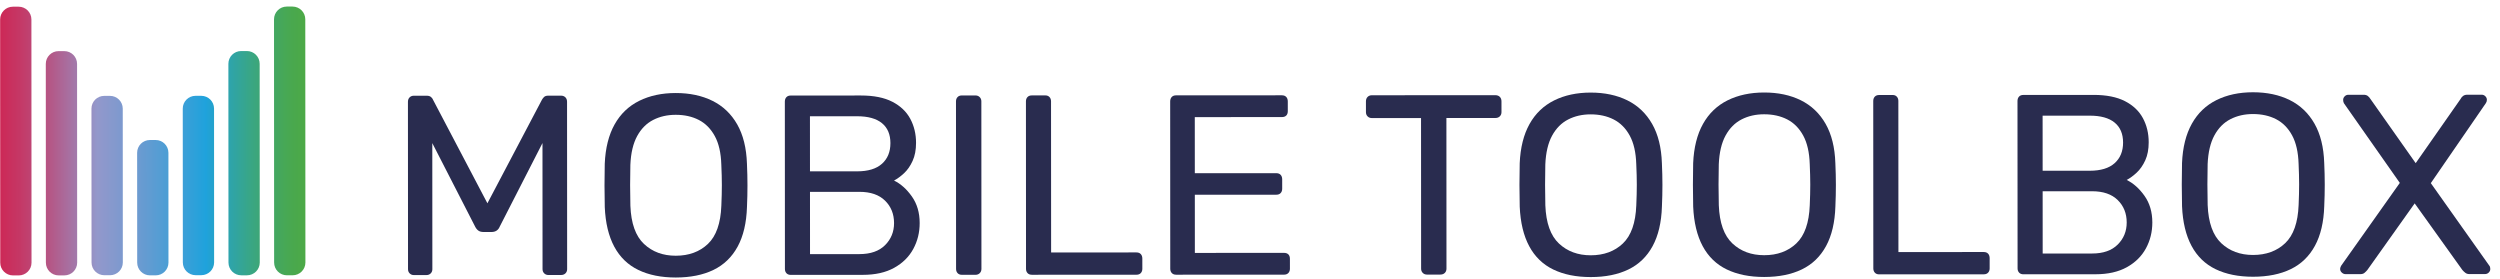
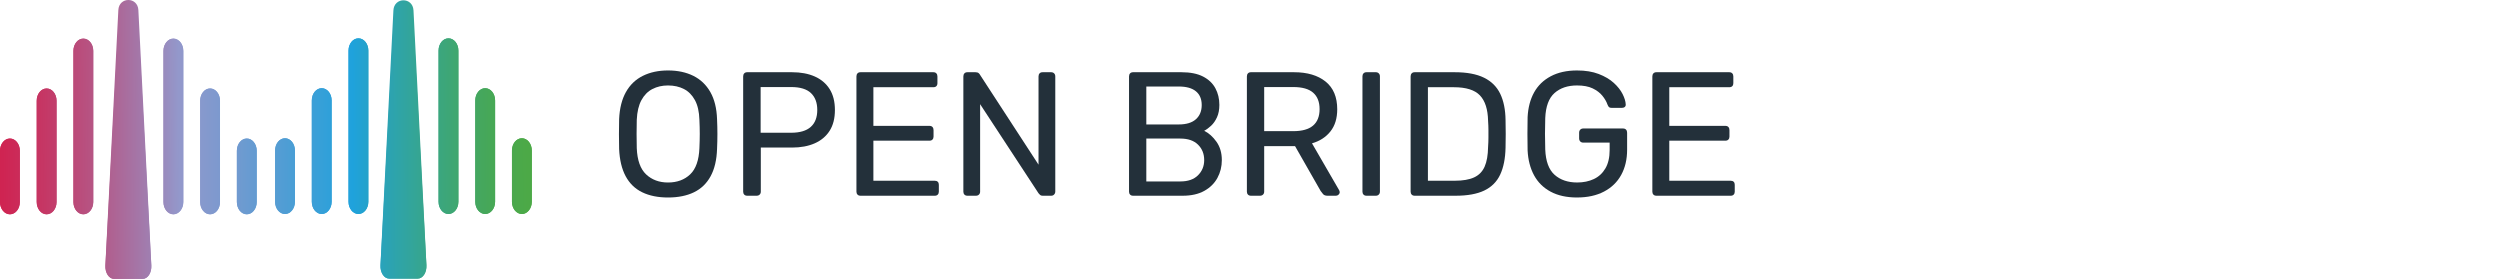
- <svg xmlns="http://www.w3.org/2000/svg" width="251" height="28" viewBox="0 0 251 28" fill="none">
-   <path d="M6.457 5.133L5.878 5.133C5.171 5.133 4.597 5.707 4.598 6.415L4.607 26.369C4.608 27.077 5.182 27.65 5.889 27.65L6.467 27.649C7.175 27.649 7.748 27.075 7.748 26.368L7.738 6.413C7.738 5.706 7.164 5.132 6.457 5.133Z" fill="url(#paint0_linear_616_14642)" />
-   <path d="M1.872 0.672L1.294 0.672C0.586 0.673 0.013 1.247 0.013 1.954L0.025 26.372C0.025 27.079 0.599 27.652 1.307 27.652L1.885 27.652C2.593 27.651 3.166 27.078 3.165 26.37L3.154 1.953C3.153 1.245 2.579 0.672 1.872 0.672Z" fill="url(#paint1_linear_616_14642)" />
-   <path d="M24.788 5.124L24.21 5.124C23.503 5.125 22.929 5.698 22.93 6.406L22.939 26.36C22.94 27.068 23.513 27.641 24.221 27.641L24.799 27.641C25.507 27.64 26.08 27.067 26.08 26.359L26.07 6.404C26.07 5.697 25.496 5.124 24.788 5.124Z" fill="url(#paint2_linear_616_14642)" />
-   <path d="M29.369 0.659L28.791 0.659C28.084 0.66 27.51 1.233 27.511 1.941L27.522 26.358C27.523 27.066 28.097 27.639 28.804 27.639L29.383 27.638C30.09 27.638 30.663 27.064 30.663 26.357L30.651 1.939C30.651 1.232 30.077 0.659 29.369 0.659Z" fill="url(#paint3_linear_616_14642)" />
-   <path d="M15.627 14.057L15.049 14.057C14.341 14.057 13.768 14.631 13.768 15.338L13.774 26.365C13.774 27.072 14.348 27.646 15.055 27.645L15.634 27.645C16.341 27.645 16.914 27.071 16.914 26.363L16.909 15.337C16.908 14.63 16.334 14.056 15.627 14.057Z" fill="url(#paint4_linear_616_14642)" />
-   <path d="M20.208 9.62L19.63 9.62C18.922 9.621 18.349 10.195 18.349 10.902L18.357 26.347C18.357 27.055 18.931 27.628 19.638 27.628L20.217 27.628C20.924 27.627 21.498 27.053 21.497 26.346L21.49 10.9C21.489 10.193 20.916 9.62 20.208 9.62Z" fill="url(#paint5_linear_616_14642)" />
-   <path d="M11.042 9.625L10.464 9.625C9.756 9.625 9.183 10.199 9.183 10.906L9.191 26.352C9.191 27.059 9.765 27.633 10.472 27.632L11.051 27.632C11.758 27.631 12.332 27.058 12.331 26.35L12.324 10.905C12.323 10.197 11.749 9.624 11.042 9.625Z" fill="url(#paint6_linear_616_14642)" />
-   <path d="M41.557 27.617C41.385 27.617 41.244 27.562 41.133 27.45C41.021 27.339 40.965 27.198 40.965 27.026L40.957 10.227C40.957 10.039 41.012 9.889 41.124 9.777C41.235 9.666 41.377 9.61 41.548 9.61L42.834 9.609C43.04 9.609 43.195 9.66 43.298 9.763C43.401 9.866 43.461 9.952 43.478 10.021L48.936 20.411L54.411 10.015C54.445 9.947 54.51 9.861 54.604 9.758C54.698 9.655 54.848 9.603 55.054 9.603L56.315 9.603C56.503 9.603 56.653 9.659 56.765 9.77C56.876 9.881 56.932 10.031 56.932 10.22L56.941 27.018C56.941 27.19 56.885 27.331 56.773 27.443C56.662 27.554 56.512 27.61 56.324 27.61L55.062 27.611C54.891 27.611 54.749 27.555 54.638 27.444C54.526 27.332 54.471 27.191 54.471 27.019L54.465 14.363L50.173 22.751C50.104 22.923 50.001 23.056 49.864 23.15C49.727 23.244 49.556 23.292 49.35 23.292L48.552 23.292C48.329 23.292 48.153 23.245 48.025 23.151C47.896 23.057 47.788 22.924 47.703 22.752L43.403 14.368L43.409 27.024C43.409 27.196 43.353 27.338 43.242 27.449C43.13 27.561 42.989 27.616 42.818 27.616L41.557 27.617L41.557 27.617Z" fill="#292C4F" />
-   <path d="M67.848 27.862C66.39 27.862 65.138 27.61 64.092 27.105C63.046 26.599 62.239 25.819 61.672 24.765C61.106 23.71 60.788 22.386 60.719 20.791C60.701 20.037 60.692 19.312 60.692 18.617C60.691 17.922 60.7 17.198 60.717 16.443C60.784 14.866 61.114 13.549 61.705 12.494C62.296 11.439 63.119 10.65 64.174 10.126C65.228 9.603 66.45 9.34 67.839 9.34C69.245 9.339 70.476 9.6 71.531 10.123C72.586 10.646 73.413 11.434 74.015 12.488C74.615 13.543 74.942 14.859 74.994 16.436C75.028 17.191 75.046 17.915 75.046 18.61C75.047 19.305 75.03 20.03 74.996 20.784C74.945 22.379 74.633 23.704 74.059 24.759C73.484 25.814 72.675 26.595 71.629 27.101C70.583 27.607 69.323 27.861 67.848 27.862L67.848 27.862ZM67.847 25.675C69.168 25.674 70.243 25.279 71.075 24.49C71.906 23.701 72.356 22.423 72.423 20.656C72.457 19.885 72.474 19.195 72.474 18.586C72.474 17.977 72.456 17.296 72.421 16.541C72.386 15.357 72.168 14.397 71.764 13.66C71.361 12.923 70.824 12.383 70.156 12.04C69.487 11.697 68.714 11.526 67.84 11.527C67 11.527 66.245 11.699 65.577 12.042C64.908 12.386 64.372 12.926 63.97 13.663C63.567 14.401 63.34 15.362 63.289 16.545C63.272 17.3 63.264 17.981 63.264 18.59C63.264 19.199 63.273 19.889 63.291 20.661C63.36 22.428 63.816 23.705 64.657 24.493C65.497 25.282 66.561 25.676 67.847 25.675Z" fill="#292C4F" />
-   <path d="M79.398 27.599C79.209 27.599 79.063 27.543 78.96 27.432C78.858 27.321 78.806 27.179 78.806 27.007L78.798 10.209C78.798 10.021 78.849 9.871 78.952 9.759C79.055 9.648 79.2 9.592 79.389 9.592L86.438 9.588C87.725 9.588 88.775 9.797 89.59 10.217C90.404 10.637 91.005 11.207 91.391 11.927C91.777 12.647 91.971 13.453 91.971 14.345C91.971 15.048 91.856 15.652 91.624 16.158C91.394 16.664 91.106 17.076 90.764 17.394C90.42 17.712 90.086 17.956 89.761 18.127C90.43 18.453 91.026 18.985 91.549 19.721C92.072 20.459 92.335 21.35 92.335 22.396C92.336 23.34 92.121 24.206 91.693 24.995C91.265 25.784 90.627 26.415 89.778 26.887C88.929 27.359 87.878 27.595 86.626 27.595L79.398 27.599L79.398 27.599ZM81.322 17.205L86.056 17.203C87.153 17.202 87.985 16.949 88.55 16.443C89.116 15.937 89.399 15.246 89.398 14.371C89.398 13.496 89.115 12.828 88.548 12.365C87.983 11.903 87.15 11.672 86.053 11.672L81.319 11.674L81.322 17.205ZM81.326 25.514L86.292 25.512C87.406 25.511 88.263 25.211 88.864 24.61C89.463 24.01 89.763 23.272 89.763 22.398C89.762 21.489 89.462 20.738 88.861 20.147C88.26 19.556 87.403 19.26 86.289 19.261L81.323 19.263L81.326 25.514Z" fill="#292C4F" />
-   <path d="M96.581 27.591C96.393 27.591 96.247 27.535 96.144 27.424C96.041 27.312 95.99 27.171 95.99 26.999L95.981 10.175C95.981 10.004 96.033 9.862 96.136 9.751C96.238 9.639 96.384 9.583 96.573 9.583L97.936 9.583C98.107 9.583 98.249 9.638 98.361 9.75C98.472 9.861 98.528 10.003 98.528 10.174L98.536 26.998C98.536 27.17 98.48 27.311 98.369 27.422C98.258 27.534 98.116 27.59 97.945 27.59L96.581 27.59L96.581 27.591Z" fill="#292C4F" />
-   <path d="M103.604 27.587C103.415 27.587 103.269 27.532 103.166 27.42C103.064 27.309 103.012 27.168 103.012 26.996L103.004 10.172C103.004 10.001 103.055 9.859 103.158 9.747C103.26 9.636 103.406 9.58 103.595 9.58L104.959 9.579C105.129 9.579 105.267 9.635 105.37 9.746C105.473 9.858 105.524 10 105.524 10.171L105.532 25.348L114.098 25.344C114.287 25.344 114.433 25.4 114.535 25.511C114.639 25.623 114.69 25.773 114.69 25.961L114.691 26.99C114.691 27.162 114.64 27.303 114.536 27.415C114.434 27.526 114.288 27.582 114.099 27.582L103.603 27.587L103.604 27.587Z" fill="#292C4F" />
-   <path d="M118.086 27.58C117.897 27.58 117.752 27.525 117.649 27.413C117.546 27.302 117.495 27.161 117.494 26.989L117.486 10.191C117.486 10.002 117.538 9.852 117.64 9.74C117.743 9.629 117.889 9.573 118.078 9.573L128.702 9.568C128.891 9.568 129.036 9.624 129.14 9.735C129.243 9.846 129.294 9.996 129.294 10.185L129.295 11.162C129.295 11.351 129.243 11.497 129.141 11.6C129.037 11.703 128.892 11.754 128.703 11.754L119.957 11.759L119.96 17.392L128.14 17.388C128.328 17.388 128.475 17.444 128.577 17.555C128.68 17.667 128.732 17.817 128.732 18.005L128.732 18.957C128.732 19.129 128.681 19.27 128.578 19.382C128.476 19.494 128.329 19.549 128.141 19.549L119.961 19.553L119.964 25.392L128.915 25.388C129.104 25.388 129.25 25.44 129.353 25.542C129.456 25.645 129.507 25.791 129.507 25.98L129.508 26.983C129.508 27.155 129.457 27.296 129.354 27.407C129.251 27.519 129.105 27.575 128.917 27.575L118.086 27.58L118.086 27.58Z" fill="#292C4F" />
-   <path d="M143.271 27.568C143.1 27.568 142.958 27.513 142.847 27.401C142.735 27.29 142.68 27.148 142.68 26.977L142.672 11.851L137.733 11.853C137.561 11.853 137.42 11.798 137.308 11.686C137.196 11.575 137.141 11.433 137.141 11.262L137.14 10.181C137.14 9.993 137.196 9.843 137.307 9.731C137.419 9.62 137.56 9.563 137.732 9.563L150.131 9.557C150.32 9.557 150.47 9.613 150.581 9.724C150.693 9.836 150.748 9.986 150.748 10.174L150.749 11.255C150.749 11.427 150.694 11.568 150.582 11.68C150.471 11.791 150.321 11.847 150.132 11.847L145.219 11.85L145.226 26.975C145.226 27.147 145.17 27.289 145.059 27.4C144.947 27.512 144.797 27.567 144.609 27.567L143.271 27.568L143.271 27.568Z" fill="#292C4F" />
-   <path d="M159.709 27.817C158.252 27.818 156.999 27.565 155.953 27.06C154.907 26.555 154.1 25.775 153.534 24.72C152.967 23.666 152.649 22.341 152.58 20.747C152.562 19.992 152.553 19.267 152.553 18.573C152.553 17.878 152.561 17.154 152.578 16.399C152.645 14.821 152.975 13.505 153.566 12.45C154.157 11.395 154.98 10.606 156.035 10.082C157.089 9.558 158.312 9.296 159.7 9.295C161.106 9.295 162.338 9.556 163.392 10.078C164.447 10.601 165.275 11.389 165.876 12.444C166.477 13.498 166.803 14.814 166.855 16.392C166.89 17.147 166.907 17.871 166.908 18.566C166.908 19.26 166.891 19.985 166.857 20.74C166.807 22.334 166.494 23.659 165.92 24.714C165.346 25.769 164.536 26.55 163.49 27.056C162.445 27.563 161.184 27.817 159.709 27.817L159.709 27.817ZM159.708 25.631C161.029 25.63 162.105 25.235 162.936 24.446C163.767 23.657 164.217 22.379 164.284 20.612C164.319 19.84 164.335 19.15 164.335 18.541C164.335 17.933 164.317 17.251 164.282 16.496C164.247 15.313 164.029 14.353 163.626 13.615C163.222 12.878 162.686 12.338 162.017 11.996C161.348 11.653 160.576 11.482 159.701 11.482C158.861 11.482 158.107 11.654 157.438 11.998C156.769 12.341 156.233 12.882 155.831 13.619C155.428 14.357 155.202 15.317 155.15 16.501C155.134 17.256 155.125 17.937 155.126 18.546C155.126 19.155 155.135 19.845 155.152 20.616C155.221 22.383 155.677 23.661 156.518 24.449C157.358 25.237 158.422 25.631 159.708 25.631Z" fill="#292C4F" />
-   <path d="M177.125 27.809C175.667 27.81 174.414 27.557 173.368 27.052C172.322 26.547 171.516 25.766 170.949 24.712C170.383 23.657 170.064 22.333 169.995 20.738C169.978 19.984 169.969 19.259 169.969 18.564C169.968 17.869 169.976 17.145 169.993 16.39C170.061 14.813 170.391 13.496 170.982 12.441C171.573 11.386 172.396 10.597 173.451 10.073C174.505 9.55 175.727 9.288 177.116 9.287C178.522 9.286 179.753 9.547 180.808 10.07C181.862 10.593 182.69 11.381 183.292 12.435C183.892 13.49 184.219 14.806 184.27 16.384C184.305 17.138 184.323 17.863 184.323 18.557C184.323 19.252 184.307 19.977 184.273 20.731C184.222 22.326 183.91 23.651 183.336 24.706C182.761 25.761 181.952 26.542 180.906 27.048C179.86 27.554 178.6 27.808 177.125 27.809L177.125 27.809ZM177.124 25.622C178.444 25.622 179.52 25.227 180.352 24.438C181.183 23.648 181.633 22.37 181.7 20.604C181.734 19.832 181.751 19.142 181.751 18.533C181.75 17.924 181.733 17.243 181.698 16.488C181.663 15.304 181.444 14.345 181.041 13.607C180.638 12.87 180.101 12.33 179.433 11.987C178.764 11.645 177.991 11.473 177.117 11.474C176.276 11.474 175.522 11.646 174.853 11.989C174.185 12.333 173.649 12.873 173.246 13.611C172.843 14.349 172.617 15.309 172.566 16.492C172.549 17.247 172.541 17.929 172.541 18.537C172.541 19.146 172.55 19.837 172.568 20.608C172.637 22.375 173.093 23.652 173.933 24.441C174.774 25.229 175.838 25.623 177.124 25.622Z" fill="#292C4F" />
-   <path d="M188.674 27.546C188.485 27.546 188.34 27.491 188.237 27.379C188.134 27.268 188.082 27.127 188.082 26.955L188.074 10.131C188.074 9.96 188.126 9.818 188.228 9.706C188.331 9.595 188.477 9.539 188.665 9.539L190.029 9.538C190.2 9.538 190.338 9.594 190.44 9.705C190.544 9.817 190.595 9.959 190.595 10.13L190.602 25.307L199.169 25.303C199.358 25.303 199.503 25.359 199.606 25.47C199.709 25.582 199.76 25.732 199.761 25.92L199.761 26.949C199.761 27.121 199.71 27.262 199.607 27.374C199.504 27.485 199.359 27.541 199.17 27.541L188.674 27.546L188.674 27.546Z" fill="#292C4F" />
-   <path d="M203.156 27.539C202.968 27.539 202.822 27.484 202.719 27.372C202.616 27.261 202.565 27.12 202.565 26.948L202.556 10.149C202.556 9.961 202.608 9.811 202.711 9.699C202.813 9.588 202.959 9.532 203.148 9.532L210.197 9.528C211.483 9.528 212.533 9.738 213.348 10.157C214.163 10.577 214.763 11.147 215.15 11.867C215.536 12.587 215.729 13.393 215.729 14.285C215.73 14.988 215.615 15.593 215.383 16.099C215.152 16.605 214.864 17.016 214.522 17.334C214.179 17.652 213.845 17.896 213.519 18.068C214.188 18.393 214.784 18.925 215.308 19.662C215.831 20.399 216.093 21.291 216.094 22.337C216.094 23.28 215.88 24.146 215.452 24.935C215.023 25.724 214.385 26.355 213.536 26.827C212.688 27.299 211.637 27.535 210.385 27.536L203.156 27.539L203.156 27.539ZM205.081 17.145L209.814 17.143C210.912 17.142 211.743 16.89 212.309 16.383C212.875 15.877 213.157 15.187 213.157 14.312C213.157 13.437 212.873 12.769 212.307 12.306C211.741 11.843 210.909 11.612 209.812 11.612L205.078 11.615L205.081 17.145ZM205.085 25.455L210.05 25.452C211.164 25.452 212.022 25.151 212.622 24.55C213.222 23.95 213.522 23.212 213.521 22.338C213.521 21.429 213.22 20.679 212.62 20.087C212.019 19.496 211.161 19.201 210.047 19.201L205.082 19.203L205.085 25.455Z" fill="#292C4F" />
-   <path d="M226.206 27.785C224.749 27.786 223.496 27.533 222.45 27.028C221.404 26.523 220.598 25.743 220.031 24.688C219.465 23.634 219.146 22.309 219.077 20.714C219.059 19.96 219.05 19.235 219.05 18.541C219.05 17.846 219.058 17.122 219.075 16.367C219.142 14.789 219.473 13.473 220.064 12.418C220.654 11.363 221.477 10.574 222.532 10.05C223.586 9.526 224.809 9.264 226.197 9.263C227.604 9.263 228.835 9.524 229.889 10.046C230.944 10.569 231.772 11.357 232.373 12.412C232.974 13.466 233.3 14.782 233.352 16.36C233.387 17.115 233.404 17.839 233.405 18.534C233.405 19.228 233.388 19.953 233.354 20.707C233.304 22.302 232.992 23.627 232.417 24.682C231.843 25.737 231.033 26.518 229.987 27.024C228.942 27.53 227.681 27.785 226.206 27.785L226.206 27.785ZM226.205 25.599C227.526 25.598 228.602 25.203 229.433 24.414C230.264 23.625 230.714 22.347 230.782 20.58C230.816 19.808 230.832 19.118 230.832 18.509C230.832 17.901 230.814 17.219 230.78 16.464C230.744 15.281 230.526 14.321 230.123 13.583C229.719 12.846 229.183 12.306 228.514 11.963C227.845 11.621 227.073 11.45 226.199 11.45C225.358 11.45 224.604 11.622 223.935 11.966C223.266 12.309 222.73 12.85 222.328 13.587C221.925 14.325 221.699 15.285 221.647 16.469C221.631 17.223 221.622 17.905 221.623 18.514C221.623 19.123 221.632 19.813 221.649 20.584C221.718 22.351 222.174 23.628 223.015 24.417C223.855 25.205 224.919 25.599 226.205 25.599Z" fill="#292C4F" />
-   <path d="M235.492 27.523C235.354 27.524 235.23 27.472 235.119 27.369C235.007 27.267 234.951 27.147 234.951 27.009C234.951 26.941 234.964 26.877 234.99 26.816C235.016 26.756 235.037 26.709 235.055 26.675L240.941 18.363L235.329 10.365C235.278 10.262 235.252 10.151 235.252 10.031C235.252 9.894 235.303 9.774 235.406 9.671C235.509 9.568 235.629 9.516 235.766 9.516L237.309 9.515C237.481 9.515 237.619 9.554 237.721 9.631C237.824 9.708 237.918 9.815 238.004 9.953L242.535 16.381L247.034 9.948C247.102 9.811 247.192 9.704 247.303 9.626C247.415 9.549 247.548 9.51 247.702 9.51L249.169 9.51C249.306 9.51 249.426 9.561 249.528 9.664C249.632 9.767 249.683 9.887 249.683 10.024C249.683 10.144 249.649 10.255 249.58 10.358L244.054 18.387L249.923 26.668C249.957 26.702 249.982 26.749 250 26.809C250.017 26.869 250.026 26.934 250.026 27.002C250.026 27.139 249.975 27.259 249.872 27.362C249.769 27.465 249.64 27.517 249.486 27.517L247.917 27.517C247.762 27.517 247.629 27.475 247.518 27.389C247.406 27.303 247.308 27.209 247.222 27.106L242.434 20.42L237.678 27.111C237.592 27.214 237.498 27.308 237.395 27.394C237.293 27.48 237.155 27.523 236.984 27.523L235.492 27.523L235.492 27.523Z" fill="#292C4F" />
+ <svg xmlns="http://www.w3.org/2000/svg" xmlns:xlink="http://www.w3.org/1999/xlink" width="251" height="28" viewBox="0 0 251 28" fill="none">
  <defs>
-     <linearGradient id="paint0_linear_616_14642" x1="-2.148" y1="16.395" x2="32.987" y2="16.378" gradientUnits="userSpaceOnUse">
-       <stop stop-color="#D31E4B" />
-       <stop offset="0.048" stop-color="#CF2452" />
-       <stop offset="0.118" stop-color="#C53765" />
-       <stop offset="0.202" stop-color="#B55685" />
-       <stop offset="0.295" stop-color="#9F80B2" />
-       <stop offset="0.342" stop-color="#9398CB" />
-       <stop offset="0.41" stop-color="#7E99CE" />
-       <stop offset="0.551" stop-color="#489ED5" />
-       <stop offset="0.653" stop-color="#1FA2DC" />
-       <stop offset="0.713" stop-color="#2BA3B4" />
-       <stop offset="0.793" stop-color="#39A685" />
-       <stop offset="0.864" stop-color="#43A763" />
-       <stop offset="0.923" stop-color="#49A84E" />
-       <stop offset="0.962" stop-color="#4CA947" />
+     <linearGradient id="linear-gradient" x1="-5.162" y1="35.031" x2="108.903" y2="34.441" gradientUnits="userSpaceOnUse">
+       <stop offset="0" stop-color="#d31e4b" />
+       <stop offset="0.05" stop-color="#cf2452" />
+       <stop offset="0.123" stop-color="#c53765" />
+       <stop offset="0.211" stop-color="#b55685" />
+       <stop offset="0.309" stop-color="#9f80b2" />
+       <stop offset="0.357" stop-color="#9398cb" />
+       <stop offset="0.424" stop-color="#7e99ce" />
+       <stop offset="0.56" stop-color="#489ed5" />
+       <stop offset="0.659" stop-color="#1fa2dc" />
+       <stop offset="0.718" stop-color="#2ba3b4" />
+       <stop offset="0.796" stop-color="#39a685" />
+       <stop offset="0.866" stop-color="#43a763" />
+       <stop offset="0.924" stop-color="#49a84e" />
+       <stop offset="0.962" stop-color="#4ca947" />
    </linearGradient>
-     <linearGradient id="paint1_linear_616_14642" x1="-2.191" y1="14.164" x2="32.94" y2="14.147" gradientUnits="userSpaceOnUse">
-       <stop stop-color="#D31E4B" />
-       <stop offset="0.047" stop-color="#CF2452" />
-       <stop offset="0.117" stop-color="#C53765" />
-       <stop offset="0.199" stop-color="#B55685" />
-       <stop offset="0.292" stop-color="#9F80B2" />
-       <stop offset="0.338" stop-color="#9398CB" />
-       <stop offset="0.408" stop-color="#7E99CE" />
-       <stop offset="0.552" stop-color="#489ED5" />
-       <stop offset="0.655" stop-color="#1FA2DC" />
-       <stop offset="0.715" stop-color="#2BA3B4" />
-       <stop offset="0.795" stop-color="#39A685" />
-       <stop offset="0.865" stop-color="#43A763" />
-       <stop offset="0.923" stop-color="#49A84E" />
-       <stop offset="0.962" stop-color="#4CA947" />
-     </linearGradient>
-     <linearGradient id="paint2_linear_616_14642" x1="-0.866" y1="16.395" x2="31.8" y2="16.379" gradientUnits="userSpaceOnUse">
-       <stop stop-color="#D31E4B" />
-       <stop offset="0.05" stop-color="#CF2452" />
-       <stop offset="0.123" stop-color="#C53765" />
-       <stop offset="0.211" stop-color="#B55685" />
-       <stop offset="0.309" stop-color="#9F80B2" />
-       <stop offset="0.357" stop-color="#9398CB" />
-       <stop offset="0.424" stop-color="#7E99CE" />
-       <stop offset="0.56" stop-color="#489ED5" />
-       <stop offset="0.659" stop-color="#1FA2DC" />
-       <stop offset="0.718" stop-color="#2BA3B4" />
-       <stop offset="0.796" stop-color="#39A685" />
-       <stop offset="0.866" stop-color="#43A763" />
-       <stop offset="0.924" stop-color="#49A84E" />
-       <stop offset="0.962" stop-color="#4CA947" />
-     </linearGradient>
-     <linearGradient id="paint3_linear_616_14642" x1="-0.867" y1="14.163" x2="31.799" y2="14.148" gradientUnits="userSpaceOnUse">
-       <stop stop-color="#D31E4B" />
-       <stop offset="0.05" stop-color="#CF2452" />
-       <stop offset="0.123" stop-color="#C53765" />
-       <stop offset="0.211" stop-color="#B55685" />
-       <stop offset="0.309" stop-color="#9F80B2" />
-       <stop offset="0.357" stop-color="#9398CB" />
-       <stop offset="0.424" stop-color="#7E99CE" />
-       <stop offset="0.56" stop-color="#489ED5" />
-       <stop offset="0.659" stop-color="#1FA2DC" />
-       <stop offset="0.718" stop-color="#2BA3B4" />
-       <stop offset="0.796" stop-color="#39A685" />
-       <stop offset="0.866" stop-color="#43A763" />
-       <stop offset="0.924" stop-color="#49A84E" />
-       <stop offset="0.962" stop-color="#4CA947" />
-     </linearGradient>
-     <linearGradient id="paint4_linear_616_14642" x1="-1.979" y1="20.859" x2="33.008" y2="20.842" gradientUnits="userSpaceOnUse">
-       <stop stop-color="#D31E4B" />
-       <stop offset="0.047" stop-color="#CF2452" />
-       <stop offset="0.116" stop-color="#C53765" />
-       <stop offset="0.199" stop-color="#B55685" />
-       <stop offset="0.291" stop-color="#9F80B2" />
-       <stop offset="0.337" stop-color="#9398CB" />
-       <stop offset="0.406" stop-color="#7E99CE" />
-       <stop offset="0.548" stop-color="#489ED5" />
-       <stop offset="0.65" stop-color="#1FA2DC" />
-       <stop offset="0.711" stop-color="#2BA3B4" />
-       <stop offset="0.792" stop-color="#39A685" />
-       <stop offset="0.864" stop-color="#43A763" />
-       <stop offset="0.923" stop-color="#49A84E" />
-       <stop offset="0.962" stop-color="#4CA947" />
-     </linearGradient>
-     <linearGradient id="paint5_linear_616_14642" x1="-0.865" y1="18.634" x2="31.802" y2="18.618" gradientUnits="userSpaceOnUse">
-       <stop stop-color="#D31E4B" />
-       <stop offset="0.05" stop-color="#CF2452" />
-       <stop offset="0.123" stop-color="#C53765" />
-       <stop offset="0.211" stop-color="#B55685" />
-       <stop offset="0.309" stop-color="#9F80B2" />
-       <stop offset="0.357" stop-color="#9398CB" />
-       <stop offset="0.424" stop-color="#7E99CE" />
-       <stop offset="0.56" stop-color="#489ED5" />
-       <stop offset="0.659" stop-color="#1FA2DC" />
-       <stop offset="0.718" stop-color="#2BA3B4" />
-       <stop offset="0.796" stop-color="#39A685" />
-       <stop offset="0.866" stop-color="#43A763" />
-       <stop offset="0.924" stop-color="#49A84E" />
-       <stop offset="0.962" stop-color="#4CA947" />
-     </linearGradient>
-     <linearGradient id="paint6_linear_616_14642" x1="-2.058" y1="18.635" x2="32.953" y2="18.618" gradientUnits="userSpaceOnUse">
-       <stop stop-color="#D31E4B" />
-       <stop offset="0.047" stop-color="#CF2452" />
-       <stop offset="0.116" stop-color="#C53765" />
-       <stop offset="0.199" stop-color="#B55685" />
-       <stop offset="0.291" stop-color="#9F80B2" />
-       <stop offset="0.337" stop-color="#9398CB" />
-       <stop offset="0.406" stop-color="#7E99CE" />
-       <stop offset="0.548" stop-color="#489ED5" />
-       <stop offset="0.65" stop-color="#1FA2DC" />
-       <stop offset="0.711" stop-color="#2BA3B4" />
-       <stop offset="0.792" stop-color="#39A685" />
-       <stop offset="0.864" stop-color="#43A763" />
-       <stop offset="0.922" stop-color="#49A84E" />
-       <stop offset="0.962" stop-color="#4CA947" />
-     </linearGradient>
+     <linearGradient id="linear-gradient-2" x1="-5.188" y1="30.103" x2="108.878" y2="29.513" xlink:href="#linear-gradient" />
+     <linearGradient id="linear-gradient-3" x1="-5.213" y1="25.196" x2="108.852" y2="24.606" xlink:href="#linear-gradient" />
+     <linearGradient id="linear-gradient-4" x1="-5.161" y1="35.273" x2="108.904" y2="34.684" xlink:href="#linear-gradient" />
+     <linearGradient id="linear-gradient-5" x1="-5.187" y1="30.271" x2="108.879" y2="29.681" xlink:href="#linear-gradient" />
+     <linearGradient id="linear-gradient-6" x1="-5.213" y1="25.288" x2="108.853" y2="24.698" xlink:href="#linear-gradient" />
+     <linearGradient id="linear-gradient-7" x1="-5.183" y1="31.122" x2="108.883" y2="30.532" xlink:href="#linear-gradient" />
+     <linearGradient id="linear-gradient-8" x1="-5.161" y1="35.257" x2="108.904" y2="34.667" xlink:href="#linear-gradient" />
+     <linearGradient id="linear-gradient-9" x1="-5.187" y1="30.329" x2="108.879" y2="29.739" xlink:href="#linear-gradient" />
+     <linearGradient id="linear-gradient-10" x1="-5.212" y1="25.422" x2="108.853" y2="24.832" xlink:href="#linear-gradient" />
+     <linearGradient id="linear-gradient-11" x1="-5.16" y1="35.5" x2="108.906" y2="34.91" xlink:href="#linear-gradient" />
+     <linearGradient id="linear-gradient-12" x1="-5.186" y1="30.497" x2="108.88" y2="29.907" xlink:href="#linear-gradient" />
+     <linearGradient id="linear-gradient-13" x1="-5.212" y1="25.515" x2="108.854" y2="24.925" xlink:href="#linear-gradient" />
+     <linearGradient id="linear-gradient-14" x1="-5.19" y1="29.745" x2="108.876" y2="29.155" xlink:href="#linear-gradient" />
+     <linearGradient id="linear-gradient-15" x1="-5.188" y1="30.103" x2="108.878" y2="29.513" xlink:href="#linear-gradient" />
+     <linearGradient id="linear-gradient-16" x1="-5.213" y1="25.196" x2="108.852" y2="24.606" xlink:href="#linear-gradient" />
+     <linearGradient id="linear-gradient-17" x1="-5.161" y1="35.273" x2="108.904" y2="34.684" xlink:href="#linear-gradient" />
+     <linearGradient id="linear-gradient-18" x1="-5.187" y1="30.271" x2="108.879" y2="29.681" xlink:href="#linear-gradient" />
+     <linearGradient id="linear-gradient-19" x1="-5.213" y1="25.288" x2="108.853" y2="24.698" xlink:href="#linear-gradient" />
+     <linearGradient id="linear-gradient-20" x1="-5.199" y1="27.827" x2="108.867" y2="27.237" xlink:href="#linear-gradient" />
+     <linearGradient id="linear-gradient-21" x1="-5.161" y1="35.257" x2="108.904" y2="34.667" xlink:href="#linear-gradient" />
+     <linearGradient id="linear-gradient-22" x1="-5.187" y1="30.329" x2="108.879" y2="29.739" xlink:href="#linear-gradient" />
+     <linearGradient id="linear-gradient-23" x1="-5.212" y1="25.422" x2="108.853" y2="24.832" xlink:href="#linear-gradient" />
+     <linearGradient id="linear-gradient-24" x1="-5.16" y1="35.5" x2="108.906" y2="34.91" xlink:href="#linear-gradient" />
+     <linearGradient id="linear-gradient-25" x1="-5.186" y1="30.497" x2="108.88" y2="29.907" xlink:href="#linear-gradient" />
+     <linearGradient id="linear-gradient-26" x1="-5.212" y1="25.515" x2="108.854" y2="24.925" xlink:href="#linear-gradient" />
+     <linearGradient id="linear-gradient-27" x1="-5.197" y1="28.11" x2="108.868" y2="27.52" xlink:href="#linear-gradient" />
  </defs>
+   <g id="Layer_1-2" transform="matrix(0.506127, 0, 0, 0.506127, 0, 0.000023)">
+     <path d="m1.968,27.479c-1.087,0-1.968,1.088-1.968,2.43v10.169c0,1.342.881,2.43,1.968,2.43s1.968-1.088,1.968-2.43v-10.169c0-1.342-.881-2.43-1.968-2.43Z" fill="url(#linear-gradient)" stroke-width="0" />
+     <path d="m9.249,17.549h0c-1.087,0-1.968,1.088-1.968,2.43v20.099c0,1.342.881,2.43,1.968,2.43h0c1.087,0,1.968-1.088,1.968-2.43v-20.099c0-1.342-.881-2.43-1.968-2.43Z" fill="url(#linear-gradient-2)" stroke-width="0" />
+     <path d="m16.531,7.659c-1.087,0-1.968,1.088-1.968,2.43v29.989c0,1.342.881,2.43,1.968,2.43s1.968-1.088,1.968-2.43V10.089c0-1.342-.881-2.43-1.968-2.43Z" fill="url(#linear-gradient-3)" stroke-width="0" />
+     <path d="m48.956,27.479c1.087,0,1.968,1.088,1.968,2.43v10.169c0,1.342-.881,2.43-1.968,2.43s-1.968-1.088-1.968-2.43v-10.169c0-1.342.881-2.43,1.968-2.43Z" fill="url(#linear-gradient-4)" stroke-width="0" />
+     <path d="m41.674,17.549h0c1.087,0,1.968,1.088,1.968,2.43v20.099c0,1.342-.881,2.43-1.968,2.43h0c-1.087,0-1.968-1.088-1.968-2.43v-20.099c0-1.342.881-2.43,1.968-2.43Z" fill="url(#linear-gradient-5)" stroke-width="0" />
+     <path d="m34.393,7.659c1.087,0,1.968,1.088,1.968,2.43v29.989c0,1.342-.881,2.43-1.968,2.43s-1.968-1.088-1.968-2.43V10.089c0-1.342.881-2.43,1.968-2.43Z" fill="url(#linear-gradient-6)" stroke-width="0" />
+     <path d="m23.285,8.652l-2.38,44.099c-.075,1.387.715,2.571,1.715,2.571h5.684c1.001,0,1.79-1.183,1.715-2.571l-2.38-44.099c-.148-2.75-4.205-2.75-4.354,0Z" fill="url(#linear-gradient-7)" stroke-width="0" />
+     <path d="m56.538,27.423c-1.087,0-1.968,1.088-1.968,2.43v10.169c0,1.342.881,2.43,1.968,2.43s1.968-1.088,1.968-2.43v-10.169c0-1.342-.881-2.43-1.968-2.43Z" fill="url(#linear-gradient-8)" stroke-width="0" />
+     <path d="m63.82,17.493h0c-1.087,0-1.968,1.088-1.968,2.43v20.099c0,1.342.881,2.43,1.968,2.43h0c1.087,0,1.968-1.088,1.968-2.43v-20.099c0-1.342-.881-2.43-1.968-2.43Z" fill="url(#linear-gradient-9)" stroke-width="0" />
+     <path d="m71.101,7.603c-1.087,0-1.968,1.088-1.968,2.43v29.989c0,1.342.881,2.43,1.968,2.43s1.968-1.088,1.968-2.43V10.033c0-1.342-.881-2.43-1.968-2.43Z" fill="url(#linear-gradient-10)" stroke-width="0" />
+     <path d="m103.526,27.423c1.087,0,1.968,1.088,1.968,2.43v10.169c0,1.342-.881,2.43-1.968,2.43s-1.968-1.088-1.968-2.43v-10.169c0-1.342.881-2.43,1.968-2.43Z" fill="url(#linear-gradient-11)" stroke-width="0" />
+     <path d="m96.245,17.493h0c1.087,0,1.968,1.088,1.968,2.43v20.099c0,1.342-.881,2.43-1.968,2.43h0c-1.087,0-1.968-1.088-1.968-2.43v-20.099c0-1.342.881-2.43,1.968-2.43Z" fill="url(#linear-gradient-12)" stroke-width="0" />
+     <path d="m88.963,7.603c1.087,0,1.968,1.088,1.968,2.43v29.989c0,1.342-.881,2.43-1.968,2.43s-1.968-1.088-1.968-2.43V10.033c0-1.342.881-2.43,1.968-2.43Z" fill="url(#linear-gradient-13)" stroke-width="0" />
+     <path d="m78.038,5.218l-2.562,47.477c-.075,1.387.715,2.571,1.715,2.571h5.684c1.001,0,1.79-1.183,1.715-2.571l-2.562-47.477c-.136-2.52-3.853-2.52-3.989,0Z" fill="url(#linear-gradient-14)" stroke-width="0" />
+     <path d="m132.511,39.177c-1.982,0-3.688-.345-5.109-1.033-1.424-.688-2.519-1.75-3.291-3.185-.769-1.435-1.201-3.237-1.295-5.407-.023-1.026-.035-2.013-.035-2.958,0-.945.012-1.931.035-2.958.094-2.147.543-3.938,1.348-5.373s1.926-2.508,3.361-3.22c1.434-.711,3.098-1.067,4.986-1.067,1.914,0,3.588.356,5.023,1.067,1.434.712,2.561,1.785,3.377,3.22s1.26,3.226,1.33,5.373c.047,1.027.07,2.012.07,2.958,0,.945-.023,1.931-.07,2.958-.07,2.17-.496,3.972-1.277,5.407-.783,1.435-1.885,2.497-3.309,3.185-1.422.688-3.137,1.033-5.144,1.033Zm0-2.975c1.797,0,3.262-.537,4.393-1.61s1.744-2.812,1.838-5.215c.047-1.05.07-1.989.07-2.817,0-.828-.023-1.755-.07-2.782-.047-1.61-.344-2.917-.893-3.92-.549-1.003-1.277-1.738-2.188-2.205s-1.961-.7-3.15-.7c-1.143,0-2.17.233-3.08.7s-1.639,1.202-2.188,2.205c-.549,1.004-.857,2.31-.928,3.92-.023,1.027-.035,1.954-.035,2.782,0,.829.012,1.768.035,2.817.094,2.404.713,4.142,1.855,5.215s2.59,1.61,4.34,1.61Z" fill="#23303a" stroke-width="0" />
+     <path d="m148.226,38.827c-.258,0-.455-.076-.596-.228-.139-.151-.209-.344-.209-.578V15.167c0-.256.07-.46.209-.612.141-.151.338-.228.596-.228h8.891c1.727,0,3.225.28,4.496.84s2.258,1.395,2.959,2.502c.699,1.109,1.049,2.491,1.049,4.148s-.35,3.033-1.049,4.13c-.701,1.097-1.688,1.925-2.959,2.485s-2.769.84-4.496.84h-6.195v8.75c0,.234-.076.426-.229.578-.152.152-.355.228-.611.228h-1.855Zm2.66-12.495h6.055c1.727,0,3.022-.385,3.885-1.155s1.295-1.89,1.295-3.36c0-1.447-.42-2.567-1.26-3.36-.84-.793-2.147-1.19-3.92-1.19h-6.055v9.065Z" fill="#23303a" stroke-width="0" />
+     <path d="m170.695,38.827c-.256,0-.455-.076-.594-.228-.141-.151-.211-.344-.211-.578V15.167c0-.256.07-.46.211-.612.139-.151.338-.228.594-.228h14.455c.258,0,.455.076.596.228.141.152.211.356.211.612v1.33c0,.257-.07.455-.211.595-.141.14-.338.21-.596.21h-11.898v7.665h11.129c.256,0,.455.076.596.228.139.152.209.356.209.612v1.295c0,.233-.07.426-.209.578-.141.152-.34.228-.596.228h-11.129v7.945h12.18c.256,0,.455.07.594.21.141.14.211.339.211.595v1.365c0,.234-.07.426-.211.578-.139.152-.338.228-.594.228h-14.736Z" fill="#23303a" stroke-width="0" />
+     <path d="m191.906,38.827c-.258,0-.455-.076-.596-.228-.139-.151-.209-.344-.209-.578V15.167c0-.256.07-.46.209-.612.141-.151.338-.228.596-.228h1.609c.281,0,.49.065.631.192.141.128.221.228.244.298l11.621,17.85V15.167c0-.256.07-.46.209-.612.141-.151.338-.228.596-.228h1.68c.256,0,.461.076.613.228.15.152.227.356.227.612v22.82c0,.233-.076.432-.227.595-.152.164-.346.245-.578.245h-1.68c-.258,0-.449-.07-.578-.21s-.215-.233-.262-.28l-11.586-17.675v17.36c0,.234-.076.426-.227.578-.152.152-.357.228-.613.228h-1.68Z" fill="#23303a" stroke-width="0" />
+     <path d="m224.769,38.827c-.256,0-.455-.076-.594-.228-.141-.151-.211-.344-.211-.578V15.167c0-.256.07-.46.211-.612.139-.151.338-.228.594-.228h9.592c1.75,0,3.178.286,4.287.857,1.107.572,1.924,1.348,2.449,2.328s.787,2.077.787,3.29c0,.957-.156,1.779-.473,2.467-.315.689-.705,1.248-1.172,1.68-.467.432-.922.765-1.365.998.91.443,1.721,1.167,2.434,2.17.711,1.003,1.066,2.217,1.066,3.64,0,1.283-.291,2.462-.875,3.535-.584,1.074-1.451,1.931-2.607,2.573-1.154.642-2.584.962-4.287.962h-9.836Zm2.625-14.14h6.441c1.492,0,2.625-.344,3.394-1.032.769-.688,1.154-1.627,1.154-2.818s-.385-2.1-1.154-2.73c-.769-.63-1.902-.945-3.394-.945h-6.441v7.525Zm0,11.305h6.756c1.516,0,2.684-.408,3.5-1.225.816-.816,1.225-1.82,1.225-3.01,0-1.237-.408-2.258-1.225-3.062-.816-.805-1.984-1.208-3.5-1.208h-6.756v8.505Z" fill="#23303a" stroke-width="0" />
+     <path d="m248.15,38.827c-.258,0-.455-.076-.596-.228-.139-.151-.209-.344-.209-.578V15.167c0-.256.07-.46.209-.612.141-.151.338-.228.596-.228h8.539c2.637,0,4.727.619,6.266,1.855,1.541,1.237,2.311,3.068,2.311,5.495,0,1.797-.449,3.261-1.348,4.393s-2.117,1.919-3.658,2.362l5.391,9.31c.07.14.105.269.105.385,0,.187-.076.35-.229.49s-.32.21-.508.21h-1.68c-.397,0-.688-.105-.875-.315s-.35-.42-.49-.63l-5.074-8.89h-6.125v9.03c0,.234-.076.426-.229.578-.15.152-.355.228-.611.228h-1.785Zm2.625-12.81h5.775c1.75,0,3.057-.368,3.92-1.103s1.295-1.825,1.295-3.272c0-1.423-.426-2.508-1.277-3.255-.852-.747-2.164-1.12-3.938-1.12h-5.775v8.75Z" fill="#23303a" stroke-width="0" />
+     <path d="m271.074,38.827c-.256,0-.455-.076-.594-.228-.141-.151-.211-.344-.211-.578V15.132c0-.233.07-.426.211-.578.139-.151.338-.228.594-.228h1.855c.232,0,.426.076.578.228.15.152.227.345.227.578v22.89c0,.234-.076.426-.227.578-.152.152-.346.228-.578.228h-1.855Z" fill="#23303a" stroke-width="0" />
+     <path d="m280.628,38.827c-.256,0-.455-.076-.594-.228-.141-.151-.211-.344-.211-.578V15.167c0-.256.07-.46.211-.612.139-.151.338-.228.594-.228h7.945c2.404,0,4.34.362,5.811,1.085,1.471.724,2.543,1.791,3.221,3.203.676,1.412,1.025,3.144,1.049,5.197.023,1.05.035,1.972.035,2.765,0,.793-.012,1.704-.035,2.73-.047,2.147-.402,3.926-1.066,5.337-.666,1.412-1.715,2.462-3.15,3.15-1.435.689-3.332,1.033-5.688,1.033h-8.121Zm2.625-2.975h5.32c1.611,0,2.893-.221,3.85-.665.957-.443,1.652-1.155,2.084-2.135s.658-2.275.682-3.885c.047-.7.07-1.312.07-1.837v-1.575c0-.525-.023-1.125-.07-1.803-.047-2.263-.584-3.938-1.609-5.022-1.027-1.085-2.754-1.627-5.18-1.627h-5.146v18.55Z" fill="#23303a" stroke-width="0" />
+     <path d="m312.83,39.177c-2.053,0-3.797-.385-5.232-1.155s-2.531-1.855-3.291-3.255c-.758-1.4-1.184-3.045-1.277-4.935-.023-1.026-.035-2.117-.035-3.272s.012-2.257.035-3.308c.094-1.89.519-3.523,1.277-4.9.76-1.377,1.861-2.45,3.309-3.22,1.445-.77,3.186-1.155,5.215-1.155,1.656,0,3.092.233,4.305.7s2.211,1.056,2.992,1.768c.781.712,1.365,1.452,1.75,2.222s.59,1.447.613,2.03c.023.21-.035.379-.176.507-.139.128-.326.192-.559.192h-2.066c-.232,0-.402-.046-.508-.14-.103-.093-.203-.257-.297-.49-.209-.606-.555-1.202-1.033-1.785-.478-.583-1.119-1.067-1.924-1.452-.805-.385-1.838-.578-3.098-.578-1.844,0-3.332.502-4.463,1.505-1.131,1.003-1.744,2.66-1.838,4.97-.068,2.077-.068,4.153,0,6.23.094,2.333.713,4.007,1.855,5.022s2.637,1.522,4.481,1.522c1.236,0,2.338-.228,3.307-.683s1.732-1.16,2.293-2.117c.56-.957.84-2.17.84-3.64v-1.47h-5.25c-.232,0-.426-.075-.578-.228-.15-.151-.227-.355-.227-.612v-1.12c0-.256.076-.46.227-.612.152-.151.346-.228.578-.228h7.91c.256,0,.455.076.596.228.139.152.209.356.209.612v3.36c0,1.913-.391,3.582-1.172,5.005-.781,1.423-1.92,2.526-3.412,3.308-1.494.782-3.279,1.172-5.356,1.172Z" fill="#23303a" stroke-width="0" />
+     <path d="m328.58,38.827c-.258,0-.455-.076-.596-.228-.139-.151-.209-.344-.209-.578V15.167c0-.256.07-.46.209-.612.141-.151.338-.228.596-.228h14.455c.256,0,.455.076.596.228.139.152.209.356.209.612v1.33c0,.257-.07.455-.209.595-.141.14-.34.21-.596.21h-11.9v7.665h11.131c.256,0,.455.076.594.228.141.152.211.356.211.612v1.295c0,.233-.07.426-.211.578-.139.152-.338.228-.594.228h-11.131v7.945h12.18c.258,0,.455.07.596.21.141.14.209.339.209.595v1.365c0,.234-.068.426-.209.578-.141.152-.338.228-.596.228h-14.734Z" fill="#23303a" stroke-width="0" />
+     <path d="m1.968,27.479c-1.087,0-1.968,1.088-1.968,2.43v10.169c0,1.342.881,2.43,1.968,2.43s1.968-1.088,1.968-2.43v-10.169c0-1.342-.881-2.43-1.968-2.43Z" fill="url(#linear-gradient)" stroke-width="0" />
+     <path d="m9.249,17.549h0c-1.087,0-1.968,1.088-1.968,2.43v20.099c0,1.342.881,2.43,1.968,2.43h0c1.087,0,1.968-1.088,1.968-2.43v-20.099c0-1.342-.881-2.43-1.968-2.43Z" fill="url(#linear-gradient-15)" stroke-width="0" />
+     <path d="m16.531,7.659c-1.087,0-1.968,1.088-1.968,2.43v29.989c0,1.342.881,2.43,1.968,2.43s1.968-1.088,1.968-2.43V10.089c0-1.342-.881-2.43-1.968-2.43Z" fill="url(#linear-gradient-16)" stroke-width="0" />
+     <path d="m48.956,27.479c1.087,0,1.968,1.088,1.968,2.43v10.169c0,1.342-.881,2.43-1.968,2.43s-1.968-1.088-1.968-2.43v-10.169c0-1.342.881-2.43,1.968-2.43Z" fill="url(#linear-gradient-17)" stroke-width="0" />
+     <path d="m41.674,17.549h0c1.087,0,1.968,1.088,1.968,2.43v20.099c0,1.342-.881,2.43-1.968,2.43h0c-1.087,0-1.968-1.088-1.968-2.43v-20.099c0-1.342.881-2.43,1.968-2.43Z" fill="url(#linear-gradient-18)" stroke-width="0" />
+     <path d="m34.393,7.659c1.087,0,1.968,1.088,1.968,2.43v29.989c0,1.342-.881,2.43-1.968,2.43s-1.968-1.088-1.968-2.43V10.089c0-1.342.881-2.43,1.968-2.43Z" fill="url(#linear-gradient-19)" stroke-width="0" />
+     <path d="m23.475,2l-2.57,50.591c-.075,1.474.715,2.731,1.715,2.731h5.684c1.001,0,1.79-1.257,1.715-2.731L27.449,2c-.136-2.667-3.838-2.667-3.974,0Z" fill="url(#linear-gradient-20)" stroke-width="0" />
+     <path d="m56.538,27.423c-1.087,0-1.968,1.088-1.968,2.43v10.169c0,1.342.881,2.43,1.968,2.43s1.968-1.088,1.968-2.43v-10.169c0-1.342-.881-2.43-1.968-2.43Z" fill="url(#linear-gradient-21)" stroke-width="0" />
+     <path d="m63.82,17.493h0c-1.087,0-1.968,1.088-1.968,2.43v20.099c0,1.342.881,2.43,1.968,2.43h0c1.087,0,1.968-1.088,1.968-2.43v-20.099c0-1.342-.881-2.43-1.968-2.43Z" fill="url(#linear-gradient-22)" stroke-width="0" />
+     <path d="m71.101,7.603c-1.087,0-1.968,1.088-1.968,2.43v29.989c0,1.342.881,2.43,1.968,2.43s1.968-1.088,1.968-2.43V10.033c0-1.342-.881-2.43-1.968-2.43Z" fill="url(#linear-gradient-23)" stroke-width="0" />
+     <path d="m103.526,27.423c1.087,0,1.968,1.088,1.968,2.43v10.169c0,1.342-.881,2.43-1.968,2.43s-1.968-1.088-1.968-2.43v-10.169c0-1.342.881-2.43,1.968-2.43Z" fill="url(#linear-gradient-24)" stroke-width="0" />
+     <path d="m96.245,17.493h0c1.087,0,1.968,1.088,1.968,2.43v20.099c0,1.342-.881,2.43-1.968,2.43h0c-1.087,0-1.968-1.088-1.968-2.43v-20.099c0-1.342.881-2.43,1.968-2.43Z" fill="url(#linear-gradient-25)" stroke-width="0" />
+     <path d="m88.963,7.603c1.087,0,1.968,1.088,1.968,2.43v29.989c0,1.342-.881,2.43-1.968,2.43s-1.968-1.088-1.968-2.43V10.033c0-1.342.881-2.43,1.968-2.43Z" fill="url(#linear-gradient-26)" stroke-width="0" />
+     <path d="m78.039,2.067l-2.564,50.464c-.075,1.474.715,2.731,1.715,2.731h5.684c1.001,0,1.79-1.257,1.715-2.731l-2.564-50.464c-.136-2.676-3.851-2.676-3.987,0Z" fill="url(#linear-gradient-27)" stroke-width="0" />
+   </g>
</svg>
